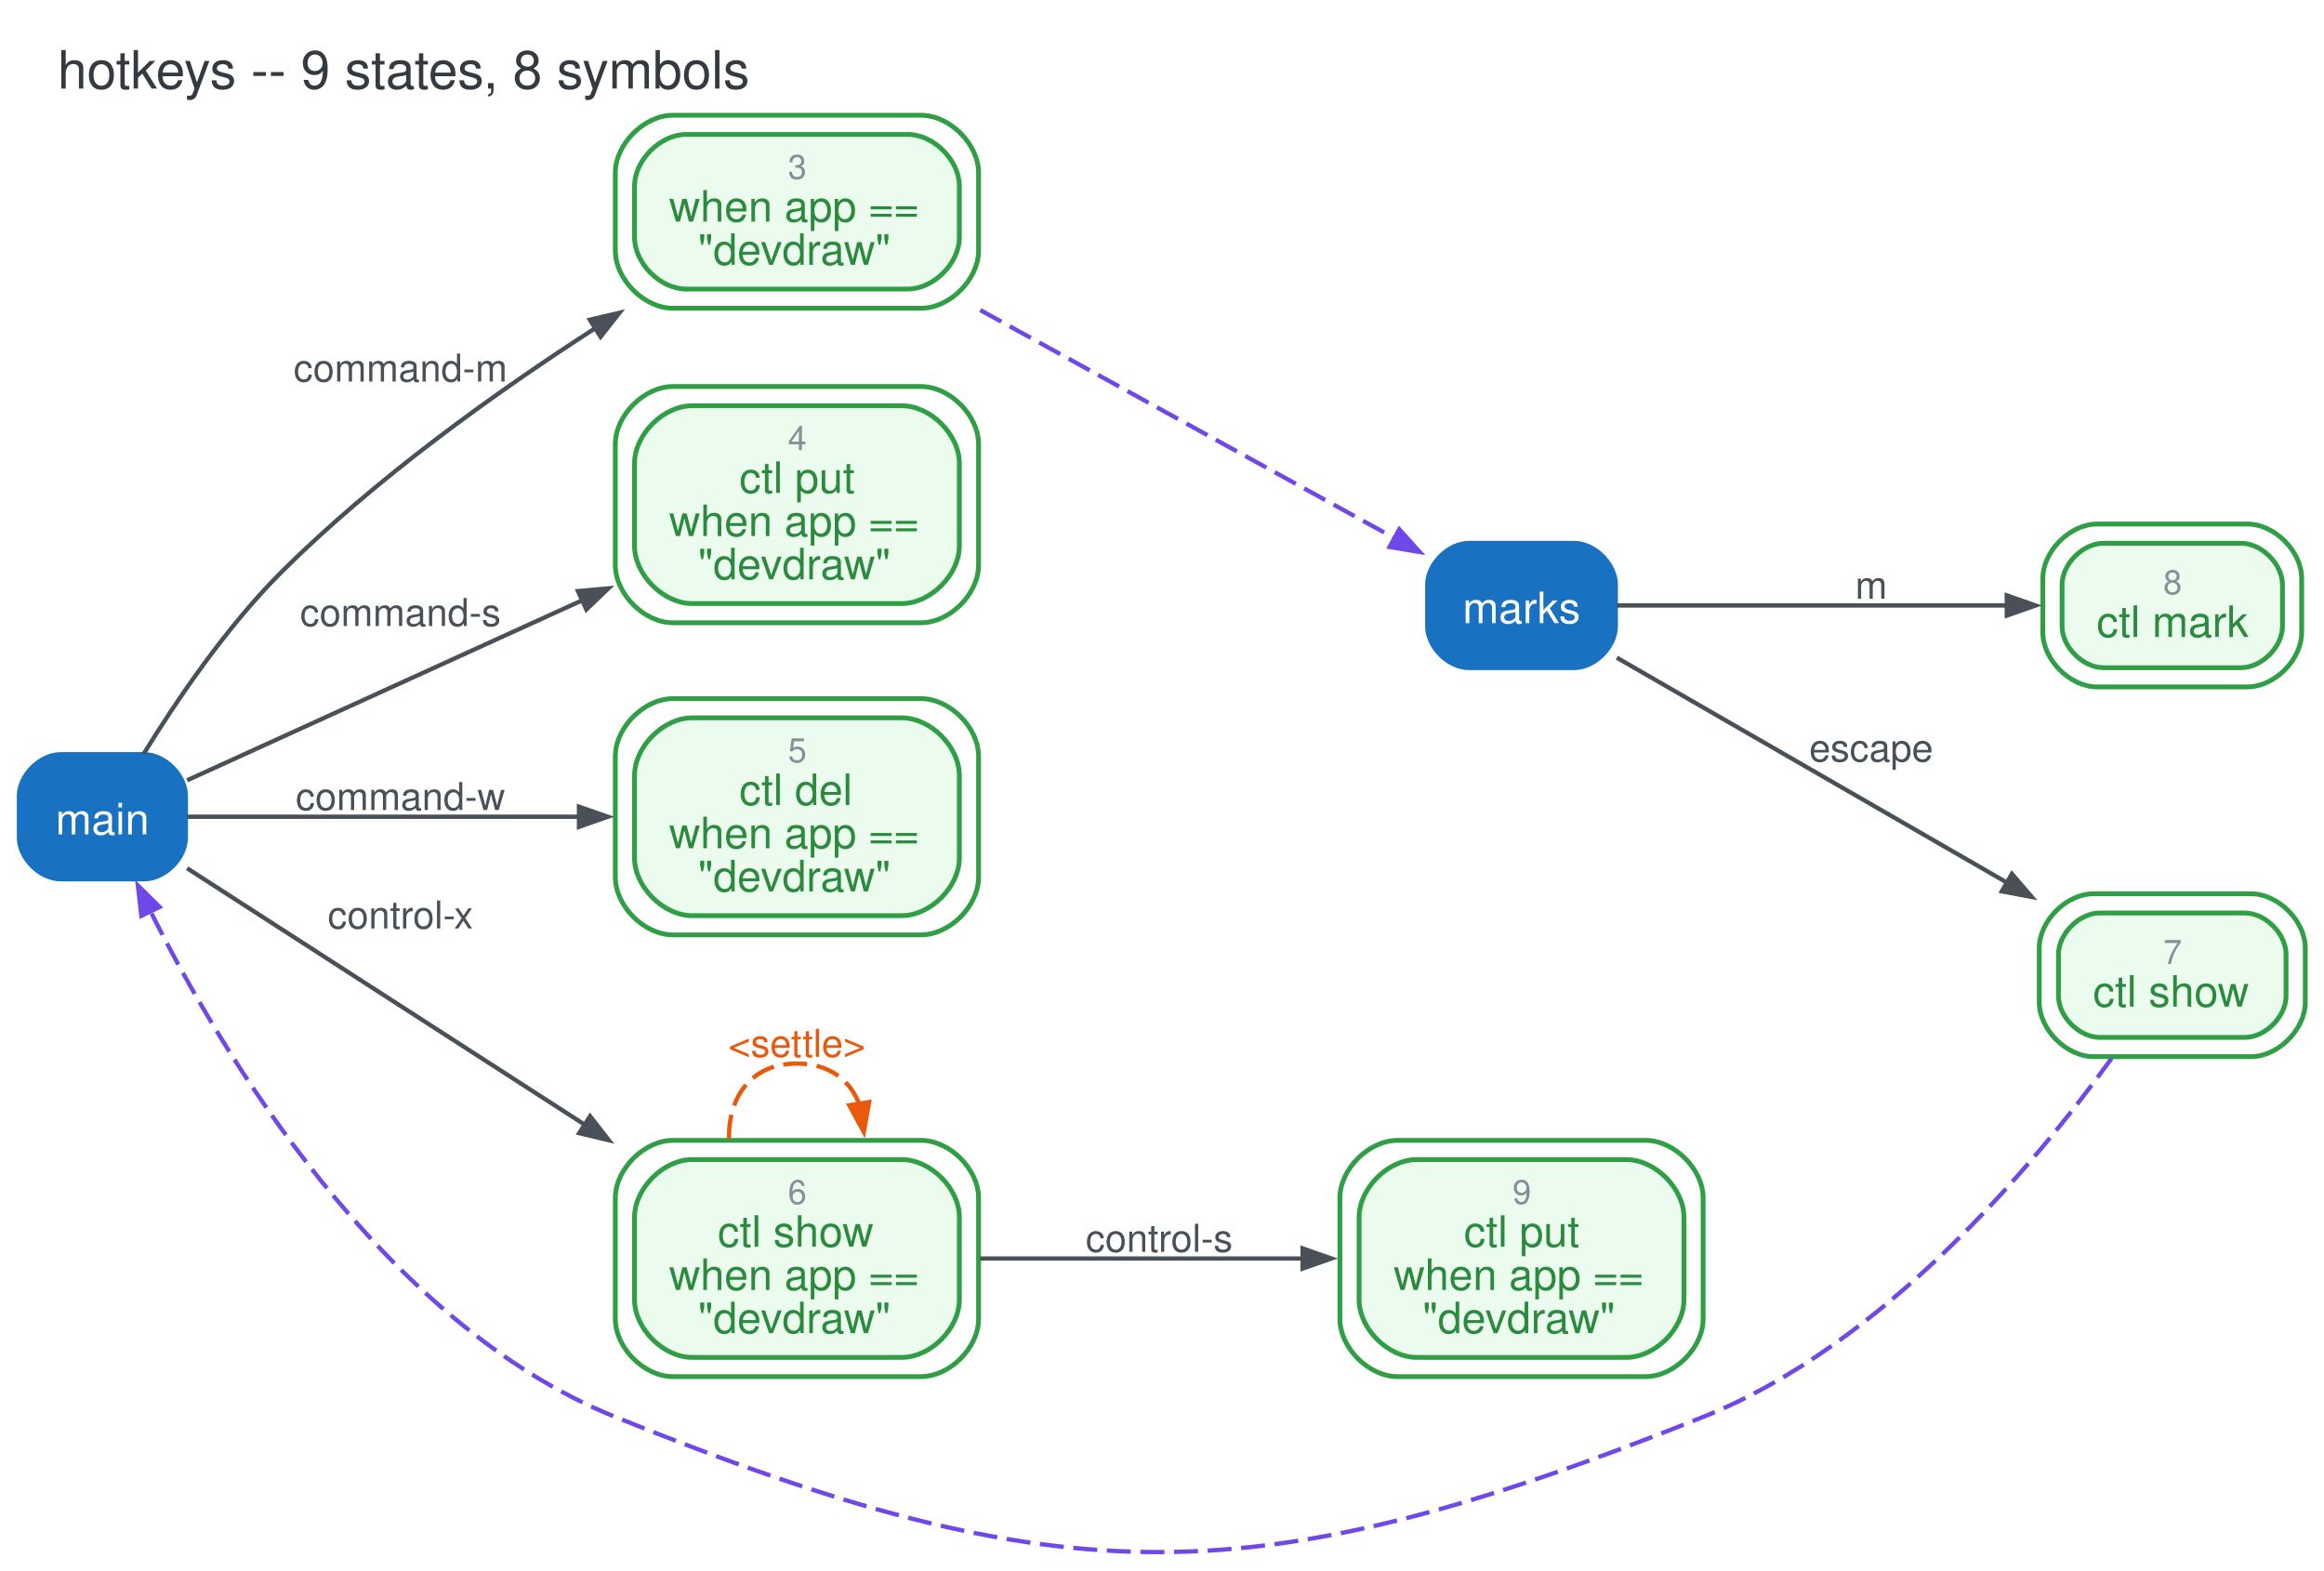
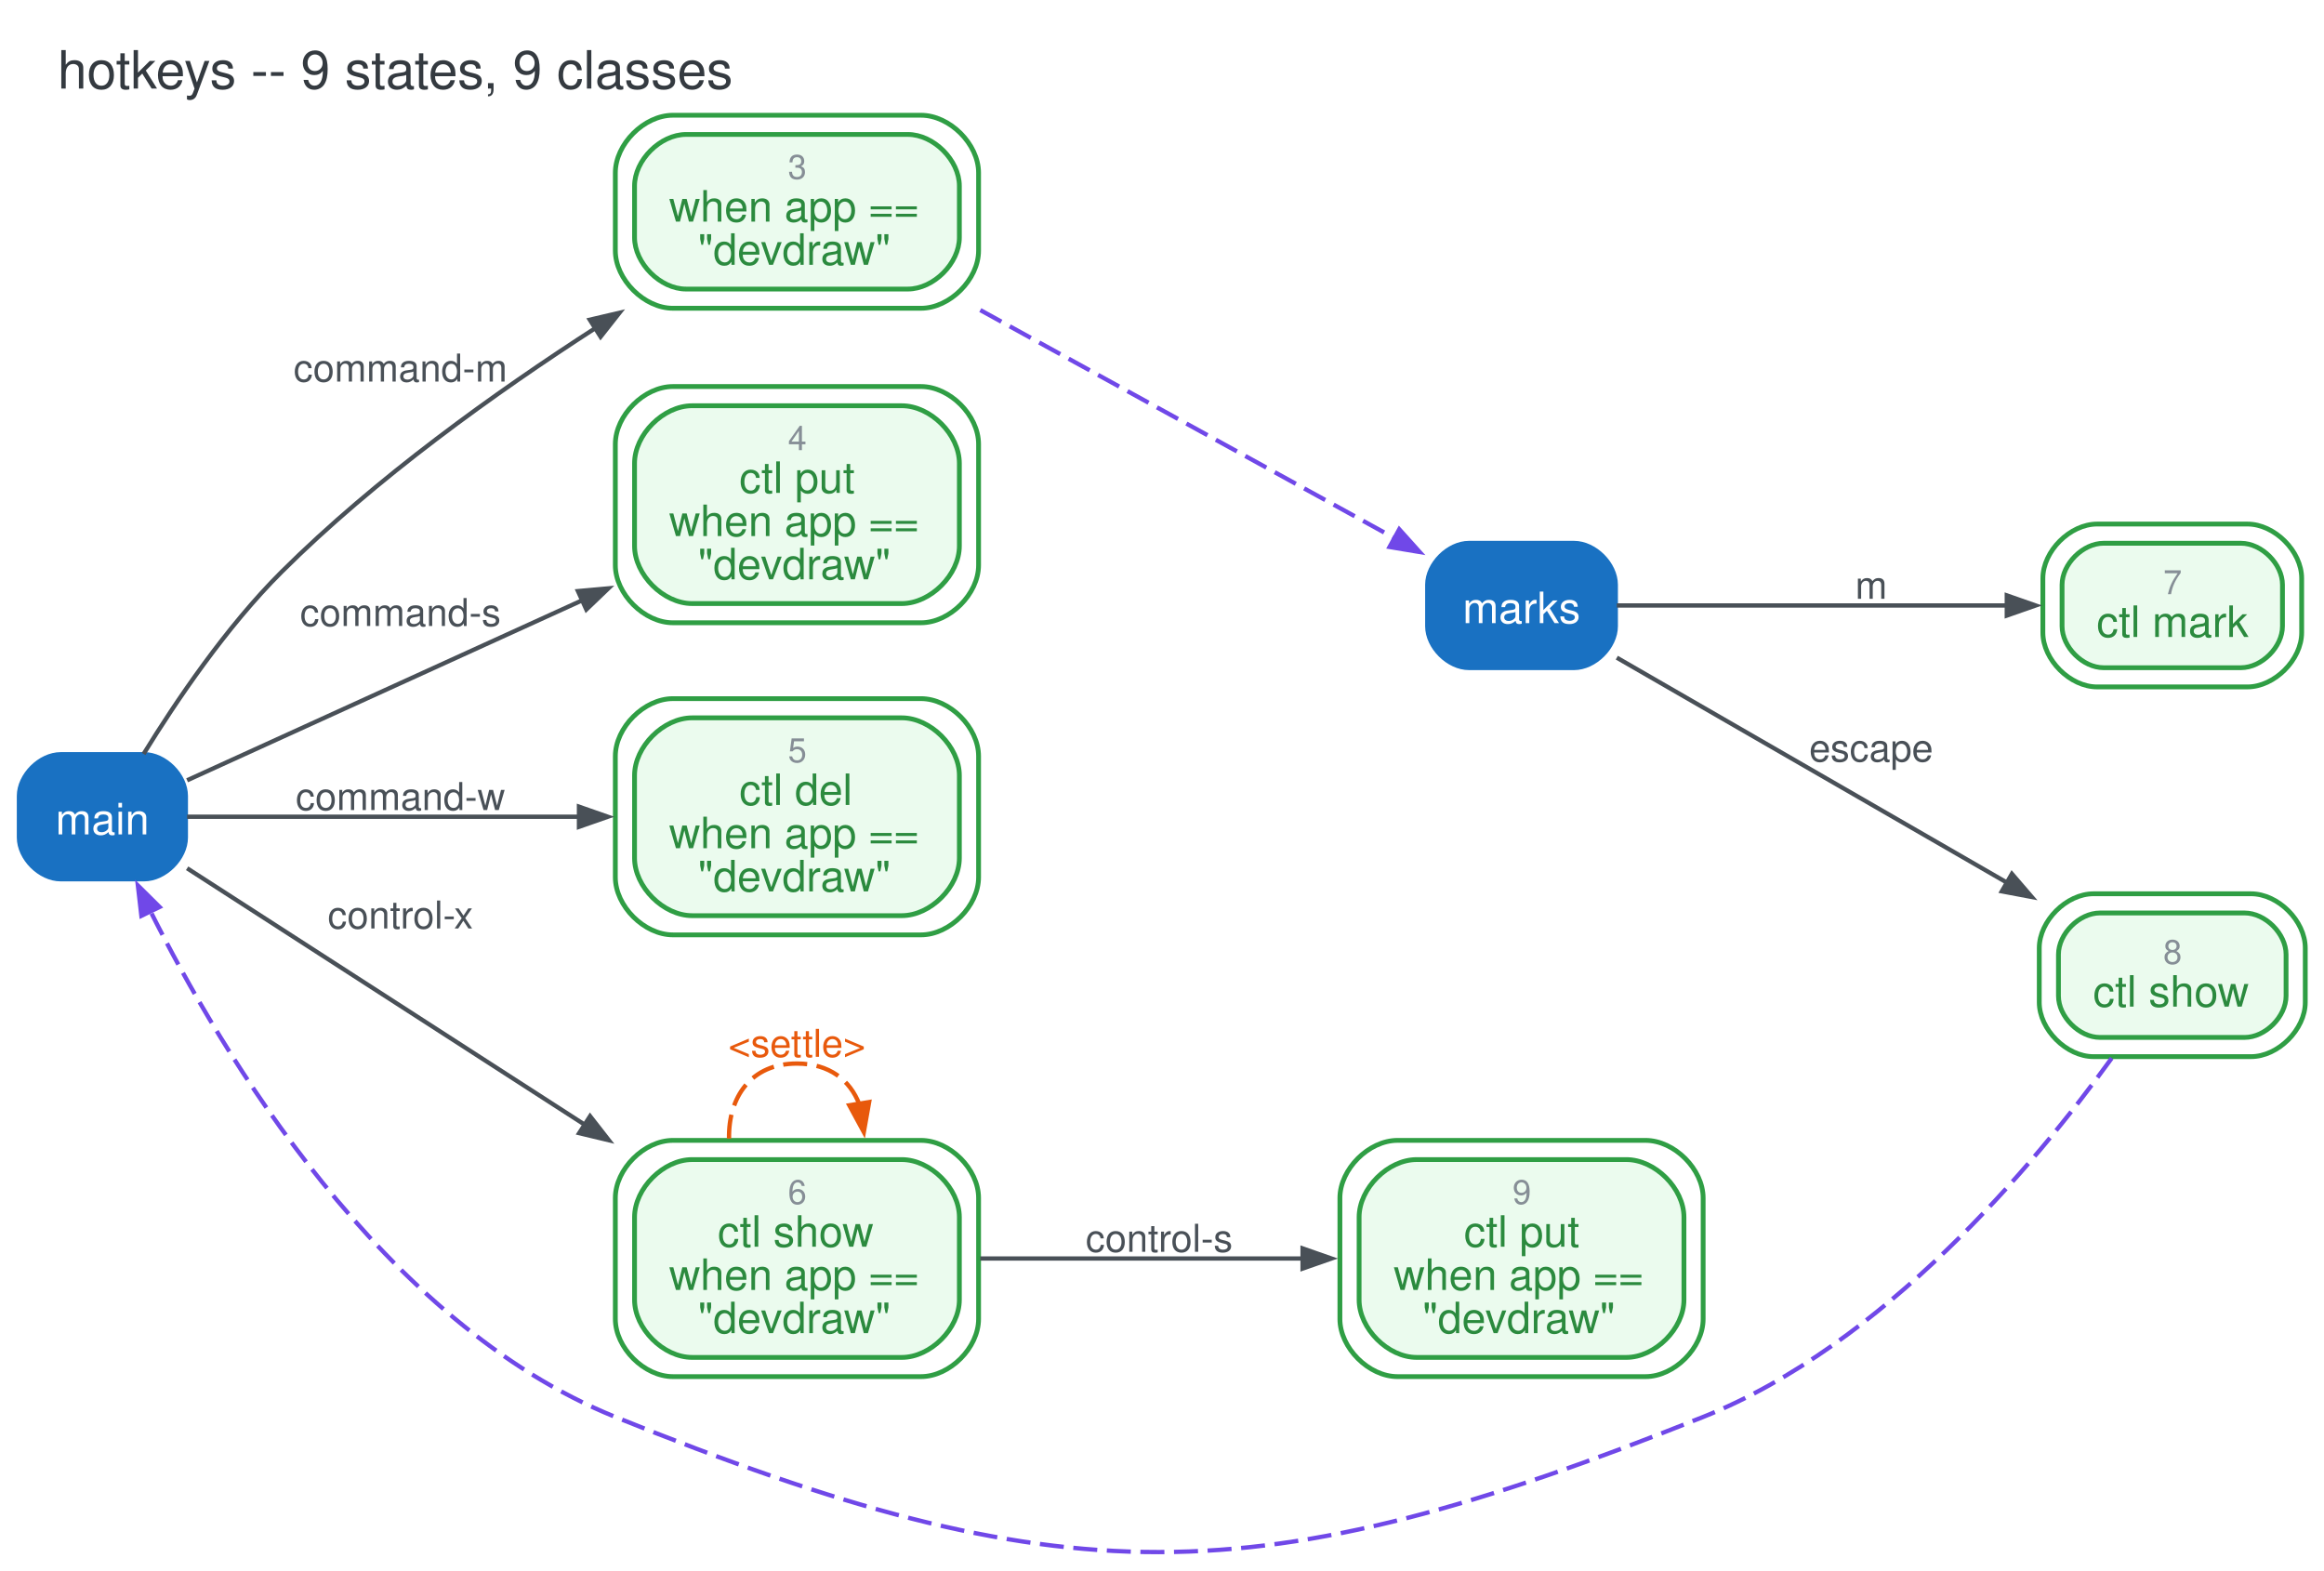
<svg xmlns="http://www.w3.org/2000/svg" width="484pt" height="327pt" viewBox="0.00 0.00 484.00 327.00">
  <g id="graph0" class="graph" transform="scale(1 1) rotate(0) translate(4 323.25)">
    <polygon fill="white" stroke="none" points="-4,4 -4,-323.25 480.1,-323.25 480.1,4 -4,4" />
-     <text xml:space="preserve" text-anchor="start" x="8" y="-304.8" font-family="Helvetica,sans-Serif" font-size="11.00" fill="#343a40">hotkeys -- 9 states, 8 symbols</text>
+     <text xml:space="preserve" text-anchor="start" x="8" y="-304.8" font-family="Helvetica,sans-Serif" font-size="11.00" fill="#343a40">hotkeys -- 9 states, 9 classes</text>
    <g id="node1" class="node start">
      <path fill="#1971c2" stroke="#1971c2" d="M26.01,-166.11C26.01,-166.11 8.64,-166.11 8.64,-166.11 4.32,-166.11 0,-161.79 0,-157.47 0,-157.47 0,-148.83 0,-148.83 0,-144.51 4.32,-140.19 8.64,-140.19 8.64,-140.19 26.01,-140.19 26.01,-140.19 30.33,-140.19 34.65,-144.51 34.65,-148.83 34.65,-148.83 34.65,-157.47 34.65,-157.47 34.65,-161.79 30.33,-166.11 26.01,-166.11" />
      <text xml:space="preserve" text-anchor="middle" x="17.32" y="-149.48" font-family="Helvetica,sans-Serif" font-size="9.00" fill="white">main</text>
    </g>
    <g id="node3" class="node">
      <path fill="#ebfbee" stroke="#2f9e44" d="M185.07,-295.25C185.07,-295.25 138.88,-295.25 138.88,-295.25 133.52,-295.25 128.15,-289.89 128.15,-284.52 128.15,-284.52 128.15,-273.79 128.15,-273.79 128.15,-268.42 133.52,-263.05 138.88,-263.05 138.88,-263.05 185.07,-263.05 185.07,-263.05 190.43,-263.05 195.8,-268.42 195.8,-273.79 195.8,-273.79 195.8,-284.52 195.8,-284.52 195.8,-289.89 190.43,-295.25 185.07,-295.25" />
      <path fill="none" stroke="#2f9e44" d="M187.8,-299.25C187.8,-299.25 136.15,-299.25 136.15,-299.25 130.15,-299.25 124.15,-293.25 124.15,-287.25 124.15,-287.25 124.15,-271.05 124.15,-271.05 124.15,-265.05 130.15,-259.05 136.15,-259.05 136.15,-259.05 187.8,-259.05 187.8,-259.05 193.8,-259.05 199.8,-265.05 199.8,-271.05 199.8,-271.05 199.8,-287.25 199.8,-287.25 199.8,-293.25 193.8,-299.25 187.8,-299.25" />
      <text xml:space="preserve" text-anchor="start" x="160.1" y="-286" font-family="Helvetica,sans-Serif" font-size="7.00" fill="#868e96">3</text>
      <text xml:space="preserve" text-anchor="start" x="135.35" y="-277.1" font-family="Helvetica,sans-Serif" font-size="9.00" fill="#2b8a3e">when app ==</text>
      <text xml:space="preserve" text-anchor="start" x="141.35" y="-268.1" font-family="Helvetica,sans-Serif" font-size="9.00" fill="#2b8a3e">"devdraw"</text>
    </g>
    <g id="edge1" class="edge">
      <path fill="none" stroke="#495057" stroke-width="0.9" d="M25.91,-166.23C32.61,-177.12 43.09,-192.65 54.65,-204.15 74.18,-223.59 99.23,-241.53 120.11,-254.99" />
      <polygon fill="#495057" stroke="#495057" stroke-width="0.9" points="118.83,-256.66 125.02,-258.11 121.08,-253.11 118.83,-256.66" />
      <text xml:space="preserve" text-anchor="middle" x="79.4" y="-243.79" font-family="Helvetica,sans-Serif" font-size="8.00" fill="#495057"> command-m </text>
    </g>
    <g id="node4" class="node">
      <path fill="#ebfbee" stroke="#2f9e44" d="M183.8,-238.75C183.8,-238.75 140.15,-238.75 140.15,-238.75 134.15,-238.75 128.15,-232.75 128.15,-226.75 128.15,-226.75 128.15,-209.55 128.15,-209.55 128.15,-203.55 134.15,-197.55 140.15,-197.55 140.15,-197.55 183.8,-197.55 183.8,-197.55 189.8,-197.55 195.8,-203.55 195.8,-209.55 195.8,-209.55 195.8,-226.75 195.8,-226.75 195.8,-232.75 189.8,-238.75 183.8,-238.75" />
      <path fill="none" stroke="#2f9e44" d="M187.8,-242.75C187.8,-242.75 136.15,-242.75 136.15,-242.75 130.15,-242.75 124.15,-236.75 124.15,-230.75 124.15,-230.75 124.15,-205.55 124.15,-205.55 124.15,-199.55 130.15,-193.55 136.15,-193.55 136.15,-193.55 187.8,-193.55 187.8,-193.55 193.8,-193.55 199.8,-199.55 199.8,-205.55 199.8,-205.55 199.8,-230.75 199.8,-230.75 199.8,-236.75 193.8,-242.75 187.8,-242.75" />
      <text xml:space="preserve" text-anchor="start" x="160.1" y="-229.5" font-family="Helvetica,sans-Serif" font-size="7.00" fill="#868e96">4</text>
      <text xml:space="preserve" text-anchor="start" x="149.97" y="-220.6" font-family="Helvetica,sans-Serif" font-size="9.00" fill="#2b8a3e">ctl put</text>
      <text xml:space="preserve" text-anchor="start" x="135.35" y="-211.6" font-family="Helvetica,sans-Serif" font-size="9.00" fill="#2b8a3e">when app ==</text>
      <text xml:space="preserve" text-anchor="start" x="141.35" y="-202.6" font-family="Helvetica,sans-Serif" font-size="9.00" fill="#2b8a3e">"devdraw"</text>
    </g>
    <g id="edge2" class="edge">
      <path fill="none" stroke="#495057" stroke-width="0.9" d="M34.97,-160.74C55.04,-169.88 89.55,-185.61 117.39,-198.29" />
      <polygon fill="#495057" stroke="#495057" stroke-width="0.9" points="116.37,-200.14 122.7,-200.71 118.11,-196.31 116.37,-200.14" />
      <text xml:space="preserve" text-anchor="middle" x="79.4" y="-192.88" font-family="Helvetica,sans-Serif" font-size="8.00" fill="#495057"> command-s </text>
    </g>
    <g id="node5" class="node">
      <path fill="#ebfbee" stroke="#2f9e44" d="M183.8,-173.75C183.8,-173.75 140.15,-173.75 140.15,-173.75 134.15,-173.75 128.15,-167.75 128.15,-161.75 128.15,-161.75 128.15,-144.55 128.15,-144.55 128.15,-138.55 134.15,-132.55 140.15,-132.55 140.15,-132.55 183.8,-132.55 183.8,-132.55 189.8,-132.55 195.8,-138.55 195.8,-144.55 195.8,-144.55 195.8,-161.75 195.8,-161.75 195.8,-167.75 189.8,-173.75 183.8,-173.75" />
      <path fill="none" stroke="#2f9e44" d="M187.8,-177.75C187.8,-177.75 136.15,-177.75 136.15,-177.75 130.15,-177.75 124.15,-171.75 124.15,-165.75 124.15,-165.75 124.15,-140.55 124.15,-140.55 124.15,-134.55 130.15,-128.55 136.15,-128.55 136.15,-128.55 187.8,-128.55 187.8,-128.55 193.8,-128.55 199.8,-134.55 199.8,-140.55 199.8,-140.55 199.8,-165.75 199.8,-165.75 199.8,-171.75 193.8,-177.75 187.8,-177.75" />
      <text xml:space="preserve" text-anchor="start" x="160.1" y="-164.5" font-family="Helvetica,sans-Serif" font-size="7.00" fill="#868e96">5</text>
      <text xml:space="preserve" text-anchor="start" x="149.97" y="-155.6" font-family="Helvetica,sans-Serif" font-size="9.00" fill="#2b8a3e">ctl del</text>
      <text xml:space="preserve" text-anchor="start" x="135.35" y="-146.6" font-family="Helvetica,sans-Serif" font-size="9.00" fill="#2b8a3e">when app ==</text>
      <text xml:space="preserve" text-anchor="start" x="141.35" y="-137.6" font-family="Helvetica,sans-Serif" font-size="9.00" fill="#2b8a3e">"devdraw"</text>
    </g>
    <g id="edge3" class="edge">
      <path fill="none" stroke="#495057" stroke-width="0.9" d="M34.97,-153.15C54.87,-153.15 88.97,-153.15 116.68,-153.15" />
      <polygon fill="#495057" stroke="#495057" stroke-width="0.9" points="116.58,-155.25 122.58,-153.15 116.58,-151.05 116.58,-155.25" />
      <text xml:space="preserve" text-anchor="middle" x="79.4" y="-154.55" font-family="Helvetica,sans-Serif" font-size="8.00" fill="#495057"> command-w </text>
    </g>
    <g id="node6" class="node">
      <path fill="#ebfbee" stroke="#2f9e44" d="M183.8,-81.75C183.8,-81.75 140.15,-81.75 140.15,-81.75 134.15,-81.75 128.15,-75.75 128.15,-69.75 128.15,-69.75 128.15,-52.55 128.15,-52.55 128.15,-46.55 134.15,-40.55 140.15,-40.55 140.15,-40.55 183.8,-40.55 183.8,-40.55 189.8,-40.55 195.8,-46.55 195.8,-52.55 195.8,-52.55 195.8,-69.75 195.8,-69.75 195.8,-75.75 189.8,-81.75 183.8,-81.75" />
      <path fill="none" stroke="#2f9e44" d="M187.8,-85.75C187.8,-85.75 136.15,-85.75 136.15,-85.75 130.15,-85.75 124.15,-79.75 124.15,-73.75 124.15,-73.75 124.15,-48.55 124.15,-48.55 124.15,-42.55 130.15,-36.55 136.15,-36.55 136.15,-36.55 187.8,-36.55 187.8,-36.55 193.8,-36.55 199.8,-42.55 199.8,-48.55 199.8,-48.55 199.8,-73.75 199.8,-73.75 199.8,-79.75 193.8,-85.75 187.8,-85.75" />
      <text xml:space="preserve" text-anchor="start" x="160.1" y="-72.5" font-family="Helvetica,sans-Serif" font-size="7.00" fill="#868e96">6</text>
      <text xml:space="preserve" text-anchor="start" x="145.47" y="-63.6" font-family="Helvetica,sans-Serif" font-size="9.00" fill="#2b8a3e">ctl show</text>
      <text xml:space="preserve" text-anchor="start" x="135.35" y="-54.6" font-family="Helvetica,sans-Serif" font-size="9.00" fill="#2b8a3e">when app ==</text>
      <text xml:space="preserve" text-anchor="start" x="141.35" y="-45.6" font-family="Helvetica,sans-Serif" font-size="9.00" fill="#2b8a3e">"devdraw"</text>
    </g>
    <g id="edge4" class="edge">
      <path fill="none" stroke="#495057" stroke-width="0.9" d="M34.97,-142.42C55.21,-129.37 90.13,-106.84 118.09,-88.81" />
      <polygon fill="#495057" stroke="#495057" stroke-width="0.9" points="118.89,-90.79 122.8,-85.78 116.62,-87.26 118.89,-90.79" />
      <text xml:space="preserve" text-anchor="middle" x="79.4" y="-129.88" font-family="Helvetica,sans-Serif" font-size="8.00" fill="#495057"> control-x </text>
    </g>
    <g id="node2" class="node start">
      <path fill="#1971c2" stroke="#1971c2" d="M323.81,-210.11C323.81,-210.11 301.94,-210.11 301.94,-210.11 297.62,-210.11 293.3,-205.79 293.3,-201.47 293.3,-201.47 293.3,-192.83 293.3,-192.83 293.3,-188.51 297.62,-184.19 301.94,-184.19 301.94,-184.19 323.81,-184.19 323.81,-184.19 328.13,-184.19 332.45,-188.51 332.45,-192.83 332.45,-192.83 332.45,-201.47 332.45,-201.47 332.45,-205.79 328.13,-210.11 323.81,-210.11" />
      <text xml:space="preserve" text-anchor="middle" x="312.88" y="-193.48" font-family="Helvetica,sans-Serif" font-size="9.00" fill="white">marks</text>
    </g>
    <g id="node7" class="node">
+       <path fill="#ebfbee" stroke="#2f9e44" d="M462.71,-210.11C462.71,-210.11 434.09,-210.11 434.09,-210.11 429.77,-210.11 425.45,-205.79 425.45,-201.47 425.45,-201.47 425.45,-192.83 425.45,-192.83 425.45,-188.51 429.77,-184.19 434.09,-184.19 434.09,-184.19 462.71,-184.19 462.71,-184.19 467.03,-184.19 471.35,-188.51 471.35,-192.83 471.35,-192.83 471.35,-201.47 471.35,-201.47 471.35,-205.79 467.03,-210.11 462.71,-210.11" />
+       <path fill="none" stroke="#2f9e44" d="M464.04,-214.11C464.04,-214.11 432.76,-214.11 432.76,-214.11 427.1,-214.11 421.45,-208.46 421.45,-202.81 421.45,-202.81 421.45,-191.5 421.45,-191.5 421.45,-185.85 427.1,-180.19 432.76,-180.19 432.76,-180.19 464.04,-180.19 464.04,-180.19 469.7,-180.19 475.35,-185.85 475.35,-191.5 475.35,-191.5 475.35,-202.81 475.35,-202.81 475.35,-208.46 469.7,-214.11 464.04,-214.11" />
+       <text xml:space="preserve" text-anchor="start" x="446.52" y="-199.5" font-family="Helvetica,sans-Serif" font-size="7.00" fill="#868e96">7</text>
+       <text xml:space="preserve" text-anchor="start" x="432.65" y="-190.6" font-family="Helvetica,sans-Serif" font-size="9.00" fill="#2b8a3e">ctl mark</text>
+     </g>
+     <g id="edge5" class="edge">
+       <path fill="none" stroke="#495057" stroke-width="0.9" d="M332.72,-197.15C353.79,-197.15 388.31,-197.15 413.98,-197.15" />
+       <polygon fill="#495057" stroke="#495057" stroke-width="0.9" points="413.94,-199.25 419.94,-197.15 413.94,-195.05 413.94,-199.25" />
+       <text xml:space="preserve" text-anchor="middle" x="385.7" y="-198.55" font-family="Helvetica,sans-Serif" font-size="8.00" fill="#495057"> m </text>
+     </g>
+     <g id="node8" class="node">
      <path fill="#ebfbee" stroke="#2f9e44" d="M463.46,-133.11C463.46,-133.11 433.34,-133.11 433.34,-133.11 429.02,-133.11 424.7,-128.79 424.7,-124.47 424.7,-124.47 424.7,-115.83 424.7,-115.83 424.7,-111.51 429.02,-107.19 433.34,-107.19 433.34,-107.19 463.46,-107.19 463.46,-107.19 467.78,-107.19 472.1,-111.51 472.1,-115.83 472.1,-115.83 472.1,-124.47 472.1,-124.47 472.1,-128.79 467.78,-133.11 463.46,-133.11" />
      <path fill="none" stroke="#2f9e44" d="M464.79,-137.11C464.79,-137.11 432.01,-137.11 432.01,-137.11 426.35,-137.11 420.7,-131.46 420.7,-125.81 420.7,-125.81 420.7,-114.5 420.7,-114.5 420.7,-108.85 426.35,-103.19 432.01,-103.19 432.01,-103.19 464.79,-103.19 464.79,-103.19 470.45,-103.19 476.1,-108.85 476.1,-114.5 476.1,-114.5 476.1,-125.81 476.1,-125.81 476.1,-131.46 470.45,-137.11 464.79,-137.11" />
-       <text xml:space="preserve" text-anchor="start" x="446.52" y="-122.5" font-family="Helvetica,sans-Serif" font-size="7.00" fill="#868e96">7</text>
+       <text xml:space="preserve" text-anchor="start" x="446.52" y="-122.5" font-family="Helvetica,sans-Serif" font-size="7.00" fill="#868e96">8</text>
      <text xml:space="preserve" text-anchor="start" x="431.9" y="-113.6" font-family="Helvetica,sans-Serif" font-size="9.00" fill="#2b8a3e">ctl show</text>
    </g>
-     <g id="edge5" class="edge">
+     <g id="edge6" class="edge">
      <path fill="none" stroke="#495057" stroke-width="0.9" d="M332.72,-186.28C353.8,-174.13 388.33,-154.21 414.01,-139.41" />
      <polygon fill="#495057" stroke="#495057" stroke-width="0.9" points="415,-141.26 419.15,-136.44 412.9,-137.62 415,-141.26" />
      <text xml:space="preserve" text-anchor="middle" x="385.7" y="-164.66" font-family="Helvetica,sans-Serif" font-size="8.00" fill="#495057"> escape </text>
-     </g>
-     <g id="node8" class="node">
-       <path fill="#ebfbee" stroke="#2f9e44" d="M462.71,-210.11C462.71,-210.11 434.09,-210.11 434.09,-210.11 429.77,-210.11 425.45,-205.79 425.45,-201.47 425.45,-201.47 425.45,-192.83 425.45,-192.83 425.45,-188.51 429.77,-184.19 434.09,-184.19 434.09,-184.19 462.71,-184.19 462.71,-184.19 467.03,-184.19 471.35,-188.51 471.35,-192.83 471.35,-192.83 471.35,-201.47 471.35,-201.47 471.35,-205.79 467.03,-210.11 462.71,-210.11" />
-       <path fill="none" stroke="#2f9e44" d="M464.04,-214.11C464.04,-214.11 432.76,-214.11 432.76,-214.11 427.1,-214.11 421.45,-208.46 421.45,-202.81 421.45,-202.81 421.45,-191.5 421.45,-191.5 421.45,-185.85 427.1,-180.19 432.76,-180.19 432.76,-180.19 464.04,-180.19 464.04,-180.19 469.7,-180.19 475.35,-185.85 475.35,-191.5 475.35,-191.5 475.35,-202.81 475.35,-202.81 475.35,-208.46 469.7,-214.11 464.04,-214.11" />
-       <text xml:space="preserve" text-anchor="start" x="446.52" y="-199.5" font-family="Helvetica,sans-Serif" font-size="7.00" fill="#868e96">8</text>
-       <text xml:space="preserve" text-anchor="start" x="432.65" y="-190.6" font-family="Helvetica,sans-Serif" font-size="9.00" fill="#2b8a3e">ctl mark</text>
-     </g>
-     <g id="edge6" class="edge">
-       <path fill="none" stroke="#495057" stroke-width="0.9" d="M332.72,-197.15C353.79,-197.15 388.31,-197.15 413.98,-197.15" />
-       <polygon fill="#495057" stroke="#495057" stroke-width="0.9" points="413.94,-199.25 419.94,-197.15 413.94,-195.05 413.94,-199.25" />
-       <text xml:space="preserve" text-anchor="middle" x="385.7" y="-198.55" font-family="Helvetica,sans-Serif" font-size="8.00" fill="#495057"> m </text>
    </g>
    <g id="edge7" class="edge goto">
      <path fill="none" stroke="#7048e8" stroke-width="0.9" stroke-dasharray="5,2" d="M200.16,-258.67C227.09,-243.84 262.78,-224.19 286.5,-211.13" />
      <polygon fill="#7048e8" stroke="#7048e8" stroke-width="0.9" points="287.41,-213.02 291.66,-208.29 285.39,-209.34 287.41,-213.02" />
      <text xml:space="preserve" text-anchor="middle" x="237.42" y="-246.9" font-family="Helvetica,sans-Serif" font-size="8.00" fill="#7048e8">  </text>
    </g>
    <g id="edge9" class="edge settle">
      <path fill="none" stroke="#e8590c" stroke-width="0.9" stroke-dasharray="5,2" d="M147.83,-86.13C147.68,-94.77 152.4,-101.75 161.97,-101.75 168.71,-101.75 173.04,-98.3 174.97,-93.25" />
      <polygon fill="#e8590c" stroke="#e8590c" stroke-width="0.9" points="177.01,-93.73 175.9,-87.48 172.87,-93.06 177.01,-93.73" />
      <text xml:space="preserve" text-anchor="middle" x="161.97" y="-103.15" font-family="Helvetica,sans-Serif" font-size="8.00" fill="#e8590c"> &lt;settle&gt; </text>
    </g>
    <g id="node9" class="node">
      <path fill="#ebfbee" stroke="#2f9e44" d="M334.7,-81.75C334.7,-81.75 291.05,-81.75 291.05,-81.75 285.05,-81.75 279.05,-75.75 279.05,-69.75 279.05,-69.75 279.05,-52.55 279.05,-52.55 279.05,-46.55 285.05,-40.55 291.05,-40.55 291.05,-40.55 334.7,-40.55 334.7,-40.55 340.7,-40.55 346.7,-46.55 346.7,-52.55 346.7,-52.55 346.7,-69.75 346.7,-69.75 346.7,-75.75 340.7,-81.75 334.7,-81.75" />
      <path fill="none" stroke="#2f9e44" d="M338.7,-85.75C338.7,-85.75 287.05,-85.75 287.05,-85.75 281.05,-85.75 275.05,-79.75 275.05,-73.75 275.05,-73.75 275.05,-48.55 275.05,-48.55 275.05,-42.55 281.05,-36.55 287.05,-36.55 287.05,-36.55 338.7,-36.55 338.7,-36.55 344.7,-36.55 350.7,-42.55 350.7,-48.55 350.7,-48.55 350.7,-73.75 350.7,-73.75 350.7,-79.75 344.7,-85.75 338.7,-85.75" />
      <text xml:space="preserve" text-anchor="start" x="311" y="-72.5" font-family="Helvetica,sans-Serif" font-size="7.00" fill="#868e96">9</text>
      <text xml:space="preserve" text-anchor="start" x="300.88" y="-63.6" font-family="Helvetica,sans-Serif" font-size="9.00" fill="#2b8a3e">ctl put</text>
      <text xml:space="preserve" text-anchor="start" x="286.25" y="-54.6" font-family="Helvetica,sans-Serif" font-size="9.00" fill="#2b8a3e">when app ==</text>
      <text xml:space="preserve" text-anchor="start" x="292.25" y="-45.6" font-family="Helvetica,sans-Serif" font-size="9.00" fill="#2b8a3e">"devdraw"</text>
    </g>
    <g id="edge8" class="edge">
      <path fill="none" stroke="#495057" stroke-width="0.9" d="M200.16,-61.15C220.6,-61.15 246.07,-61.15 267.53,-61.15" />
      <polygon fill="#495057" stroke="#495057" stroke-width="0.9" points="267.28,-63.25 273.28,-61.15 267.28,-59.05 267.28,-63.25" />
      <text xml:space="preserve" text-anchor="middle" x="237.42" y="-62.55" font-family="Helvetica,sans-Serif" font-size="8.00" fill="#495057"> control-s </text>
    </g>
    <g id="edge10" class="edge goto">
      <path fill="none" stroke="#7048e8" stroke-width="0.9" stroke-dasharray="5,2" d="M435.79,-102.87C419.72,-80.67 388.36,-43.2 350.7,-28.15 257.2,9.22 217.52,9.53 124.15,-28.15 75.61,-47.74 42.16,-103.79 27.2,-133.74" />
      <polygon fill="#7048e8" stroke="#7048e8" stroke-width="0.9" points="25.45,-132.52 24.72,-138.83 29.23,-134.36 25.45,-132.52" />
      <text xml:space="preserve" text-anchor="middle" x="237.42" y="-2.23" font-family="Helvetica,sans-Serif" font-size="8.00" fill="#7048e8">  </text>
    </g>
  </g>
</svg>
